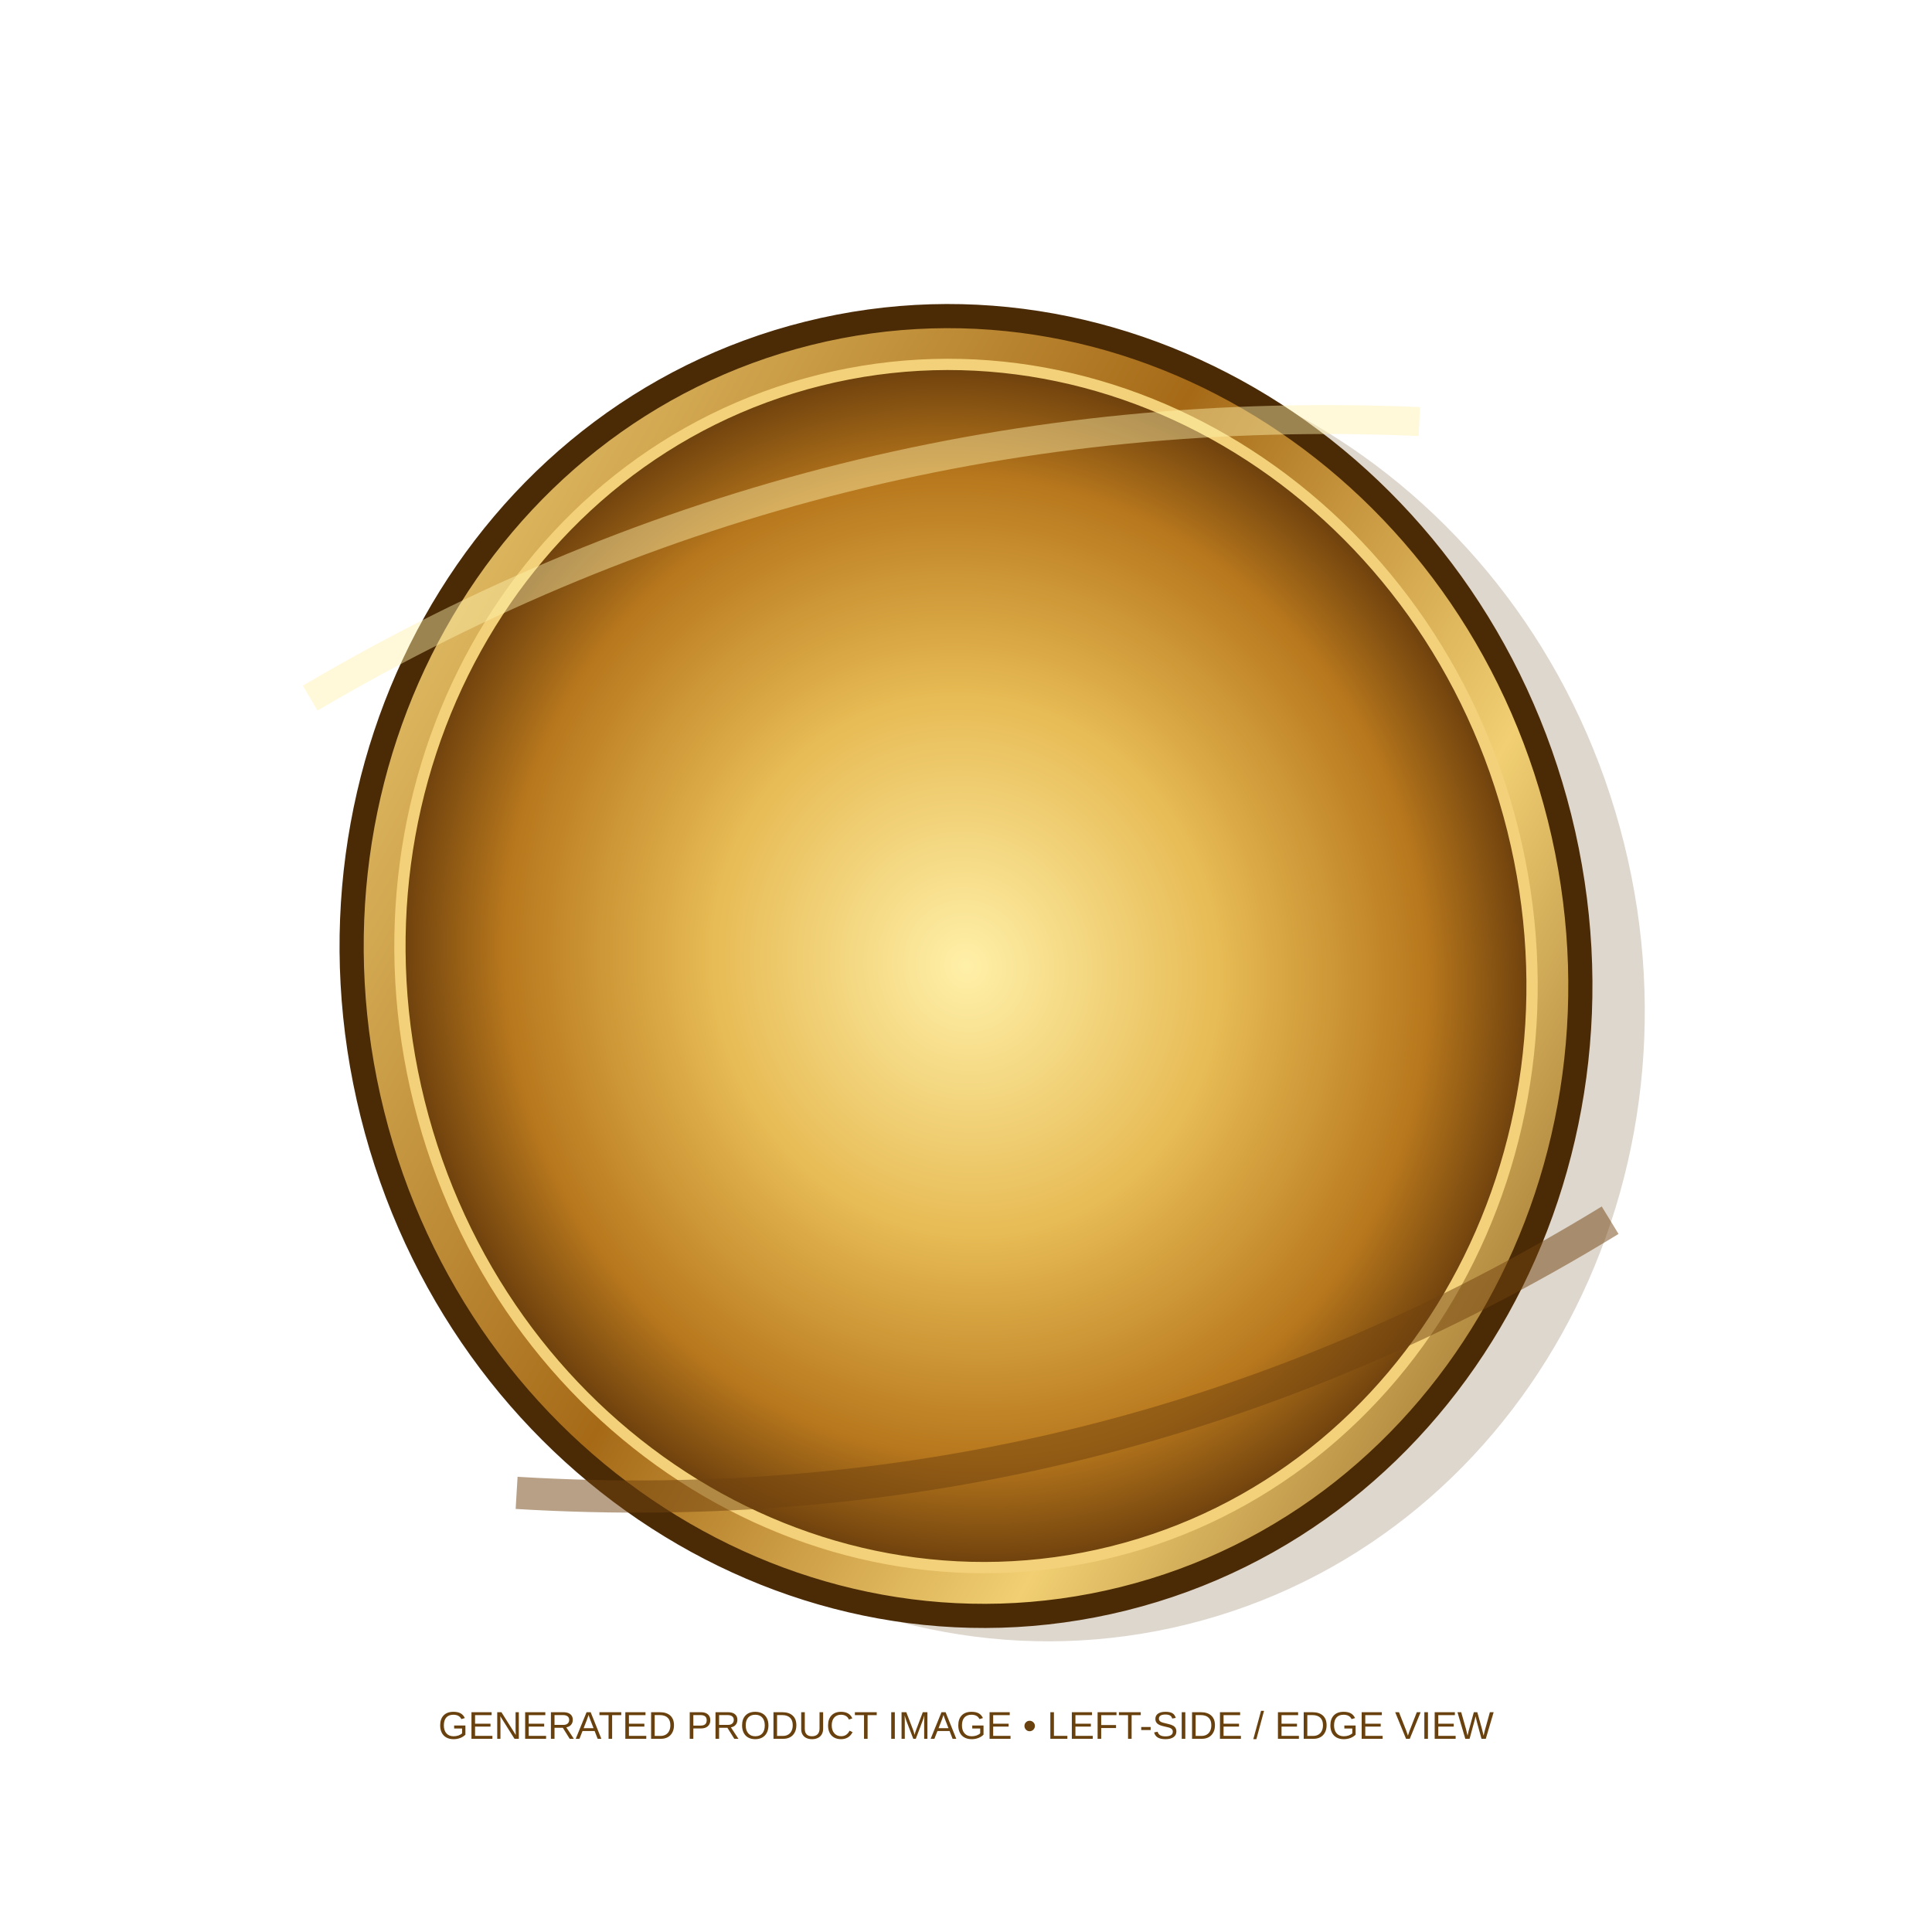
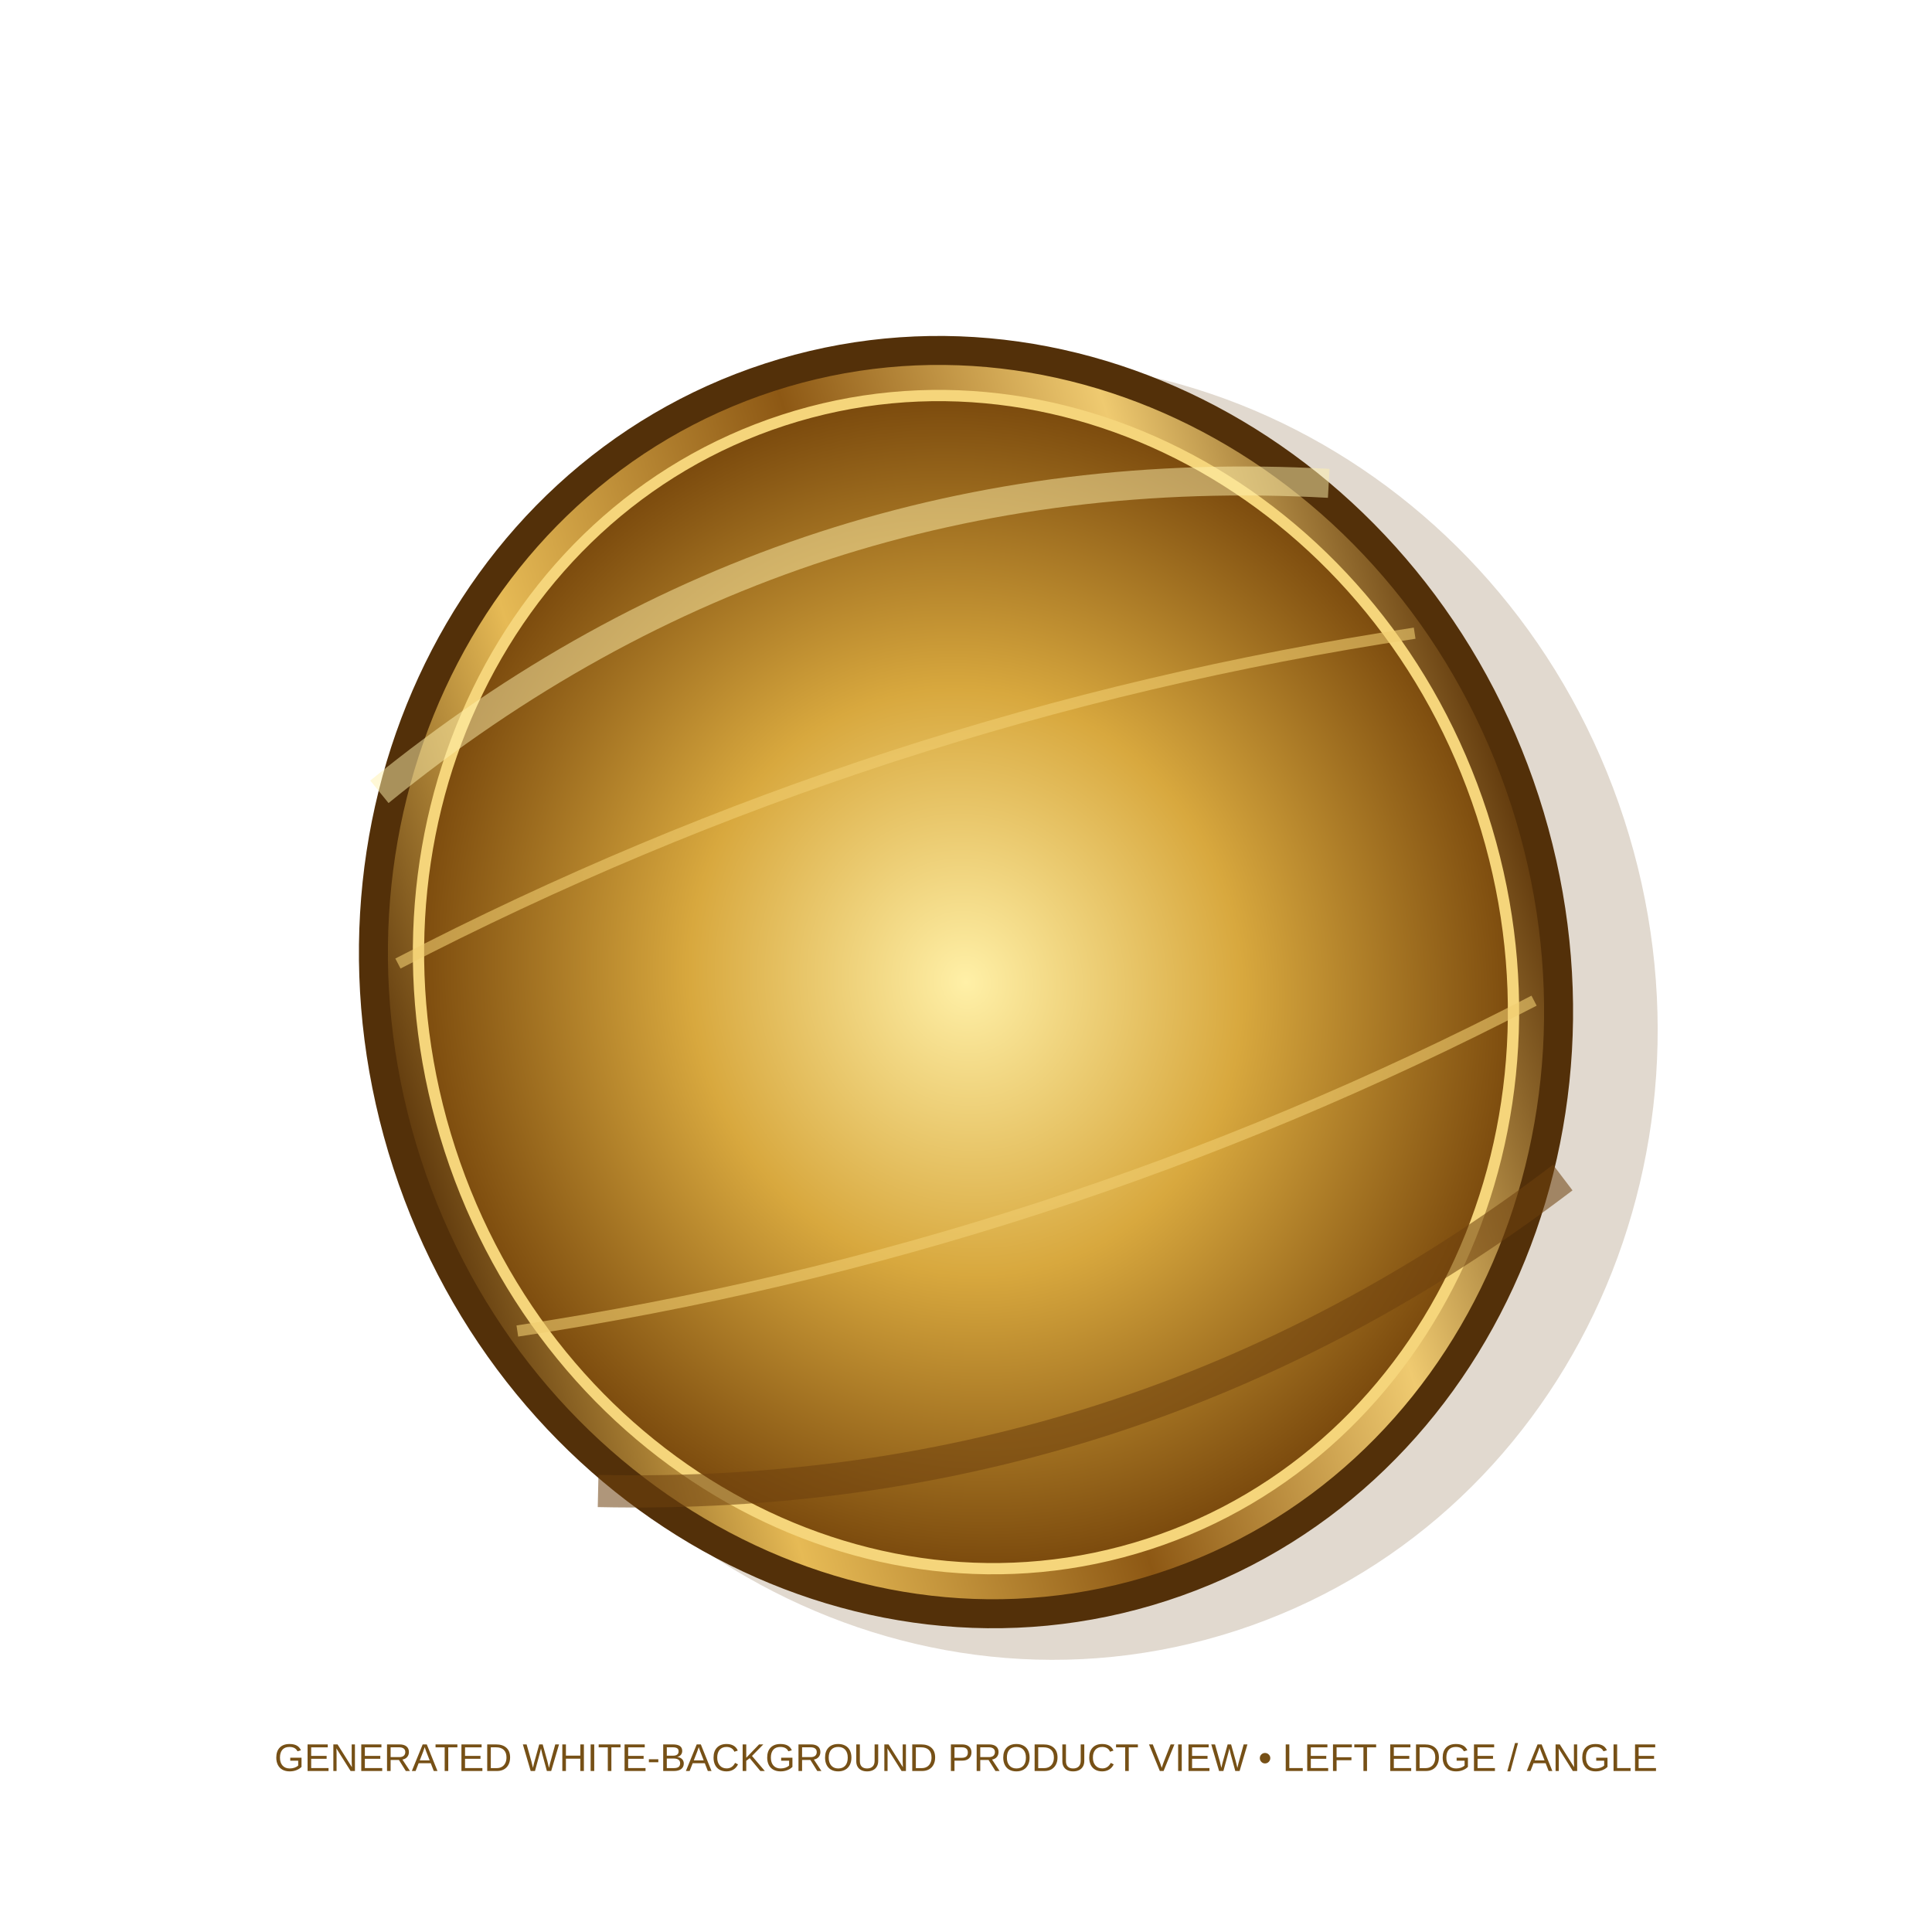
<svg xmlns="http://www.w3.org/2000/svg" width="1200" height="1200">
-   <rect width="1200" height="1200" fill="white" />
  <defs>
-     <radialGradient id="gold">
-       <stop offset="0" stop-color="#fff0a8" />
-       <stop offset=".45" stop-color="#e7bb55" />
-       <stop offset=".82" stop-color="#b8781d" />
-       <stop offset="1" stop-color="#70420d" />
+     <linearGradient id="e" x1="0" y1="0" x2="1" y2="0">
+       <stop stop-color="#5b350a" />
+       <stop offset=".22" stop-color="#e6ba55" />
+       <stop offset=".5" stop-color="#8d5814" />
+       <stop offset=".76" stop-color="#efca70" />
+       <stop offset="1" stop-color="#5d3509" />
+     </linearGradient>
+     <radialGradient id="f">
+       <stop stop-color="#fff0a7" />
+       <stop offset=".5" stop-color="#d8a83e" />
+       <stop offset="1" stop-color="#7b4a0d" />
    </radialGradient>
-     <linearGradient id="rim" x1="0" y1="0" x2="1" y2="1">
-       <stop stop-color="#f7dc82" />
-       <stop offset=".45" stop-color="#a66a17" />
-       <stop offset=".7" stop-color="#f1cf72" />
-       <stop offset="1" stop-color="#75460f" />
-     </linearGradient>
  </defs>
-   <g transform="translate(600 600) rotate(-14)">
-     <ellipse cx="35" cy="25" rx="380" ry="405" fill="#5c3509" opacity=".2" />
-     <ellipse rx="380" ry="405" fill="url(#rim)" stroke="#4b2a06" stroke-width="15" />
-     <ellipse rx="350" ry="375" fill="url(#gold)" stroke="#f3d17a" stroke-width="7" />
-     <path d="M-355 -260 Q0 -365 355 -260" fill="none" stroke="#fff1ad" stroke-width="18" opacity=".45" />
-     <path d="M-350 250 Q0 360 350 250" fill="none" stroke="#70410d" stroke-width="20" opacity=".5" />
+   <rect width="1200" height="1200" fill="#fff" />
+   <g transform="translate(600 610) rotate(-18)">
+     <ellipse cx="35" cy="30" rx="385" ry="405" fill="#67400f" opacity=".2" />
+     <ellipse rx="365" ry="395" fill="url(#e)" stroke="#533009" stroke-width="18" />
+     <ellipse rx="337" ry="367" fill="url(#f)" stroke="#f5d57b" stroke-width="7" />
+     <path d="M-310 -225 Q0 -345 310 -225" fill="none" stroke="#fff2ae" stroke-width="18" opacity=".5" />
+     <path d="M-315 230 Q0 340 315 230" fill="none" stroke="#6e400d" stroke-width="20" opacity=".55" />
+     <path d="M-332 -120 Q0 -175 332 -120 M-332 120 Q0 175 332 120" fill="none" stroke="#f0cd70" stroke-width="7" opacity=".6" />
  </g>
-   <text x="600" y="1080" text-anchor="middle" font-family="Arial" font-size="24" fill="#69410e">GENERATED PRODUCT IMAGE • LEFT-SIDE / EDGE VIEW</text>
+   <text x="600" y="1100" text-anchor="middle" font-family="Arial" font-size="24" fill="#765016">GENERATED WHITE-BACKGROUND PRODUCT VIEW • LEFT EDGE / ANGLE</text>
</svg>
